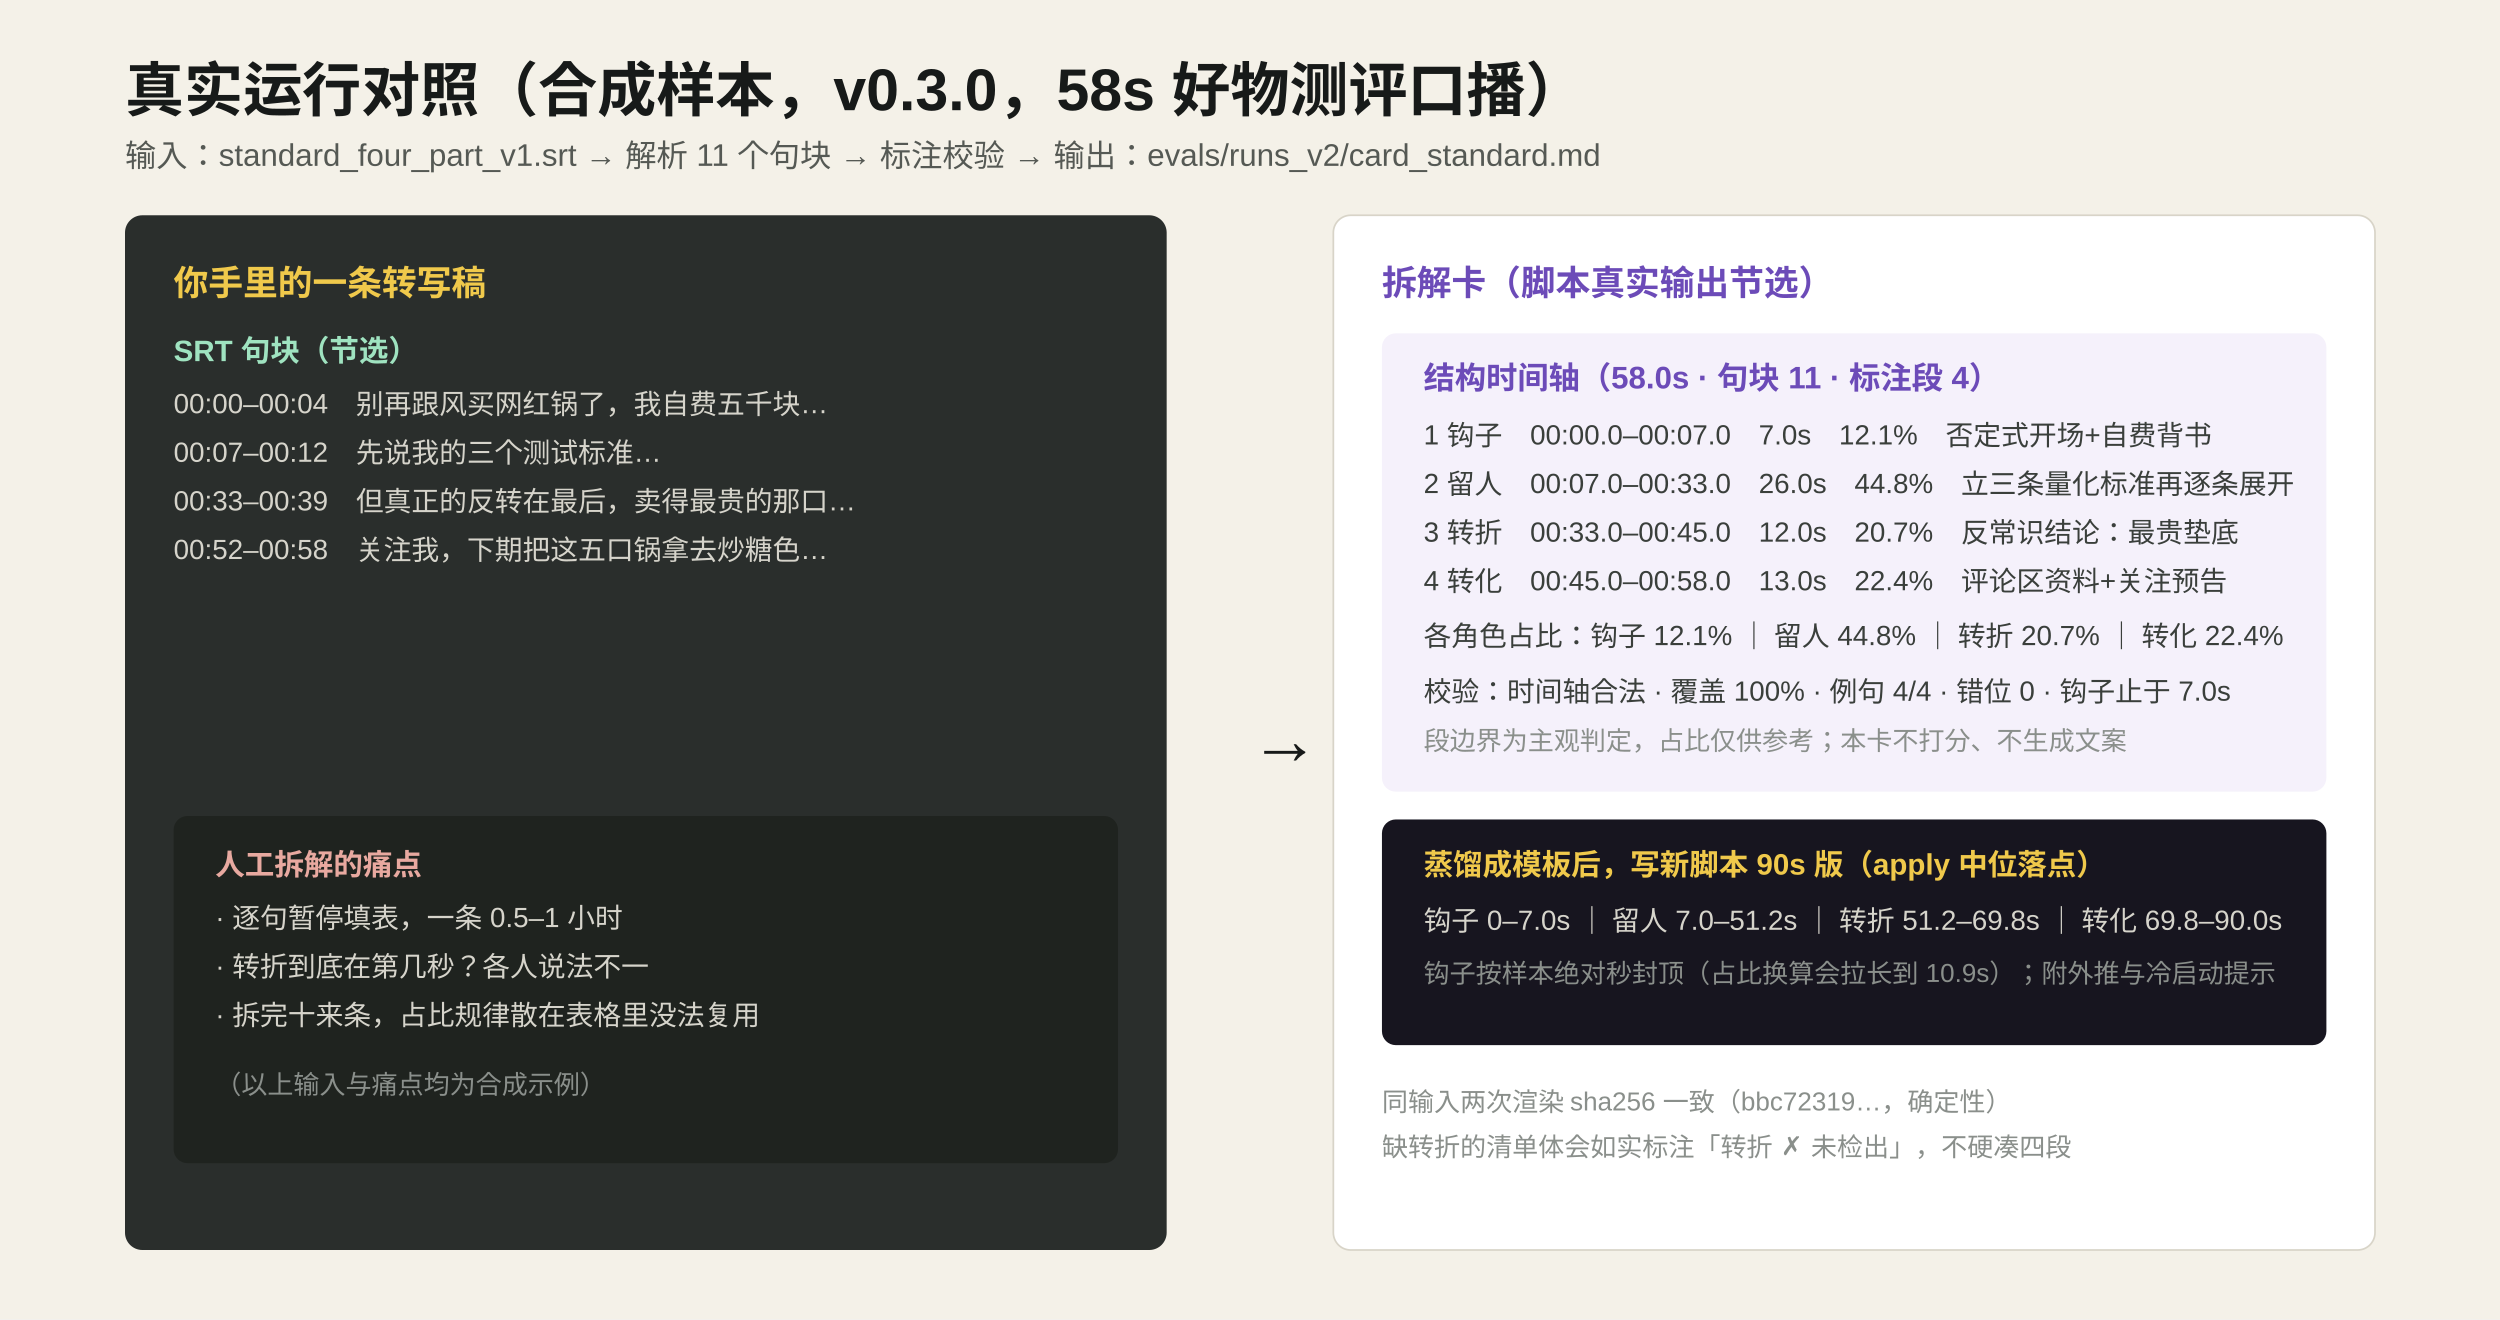
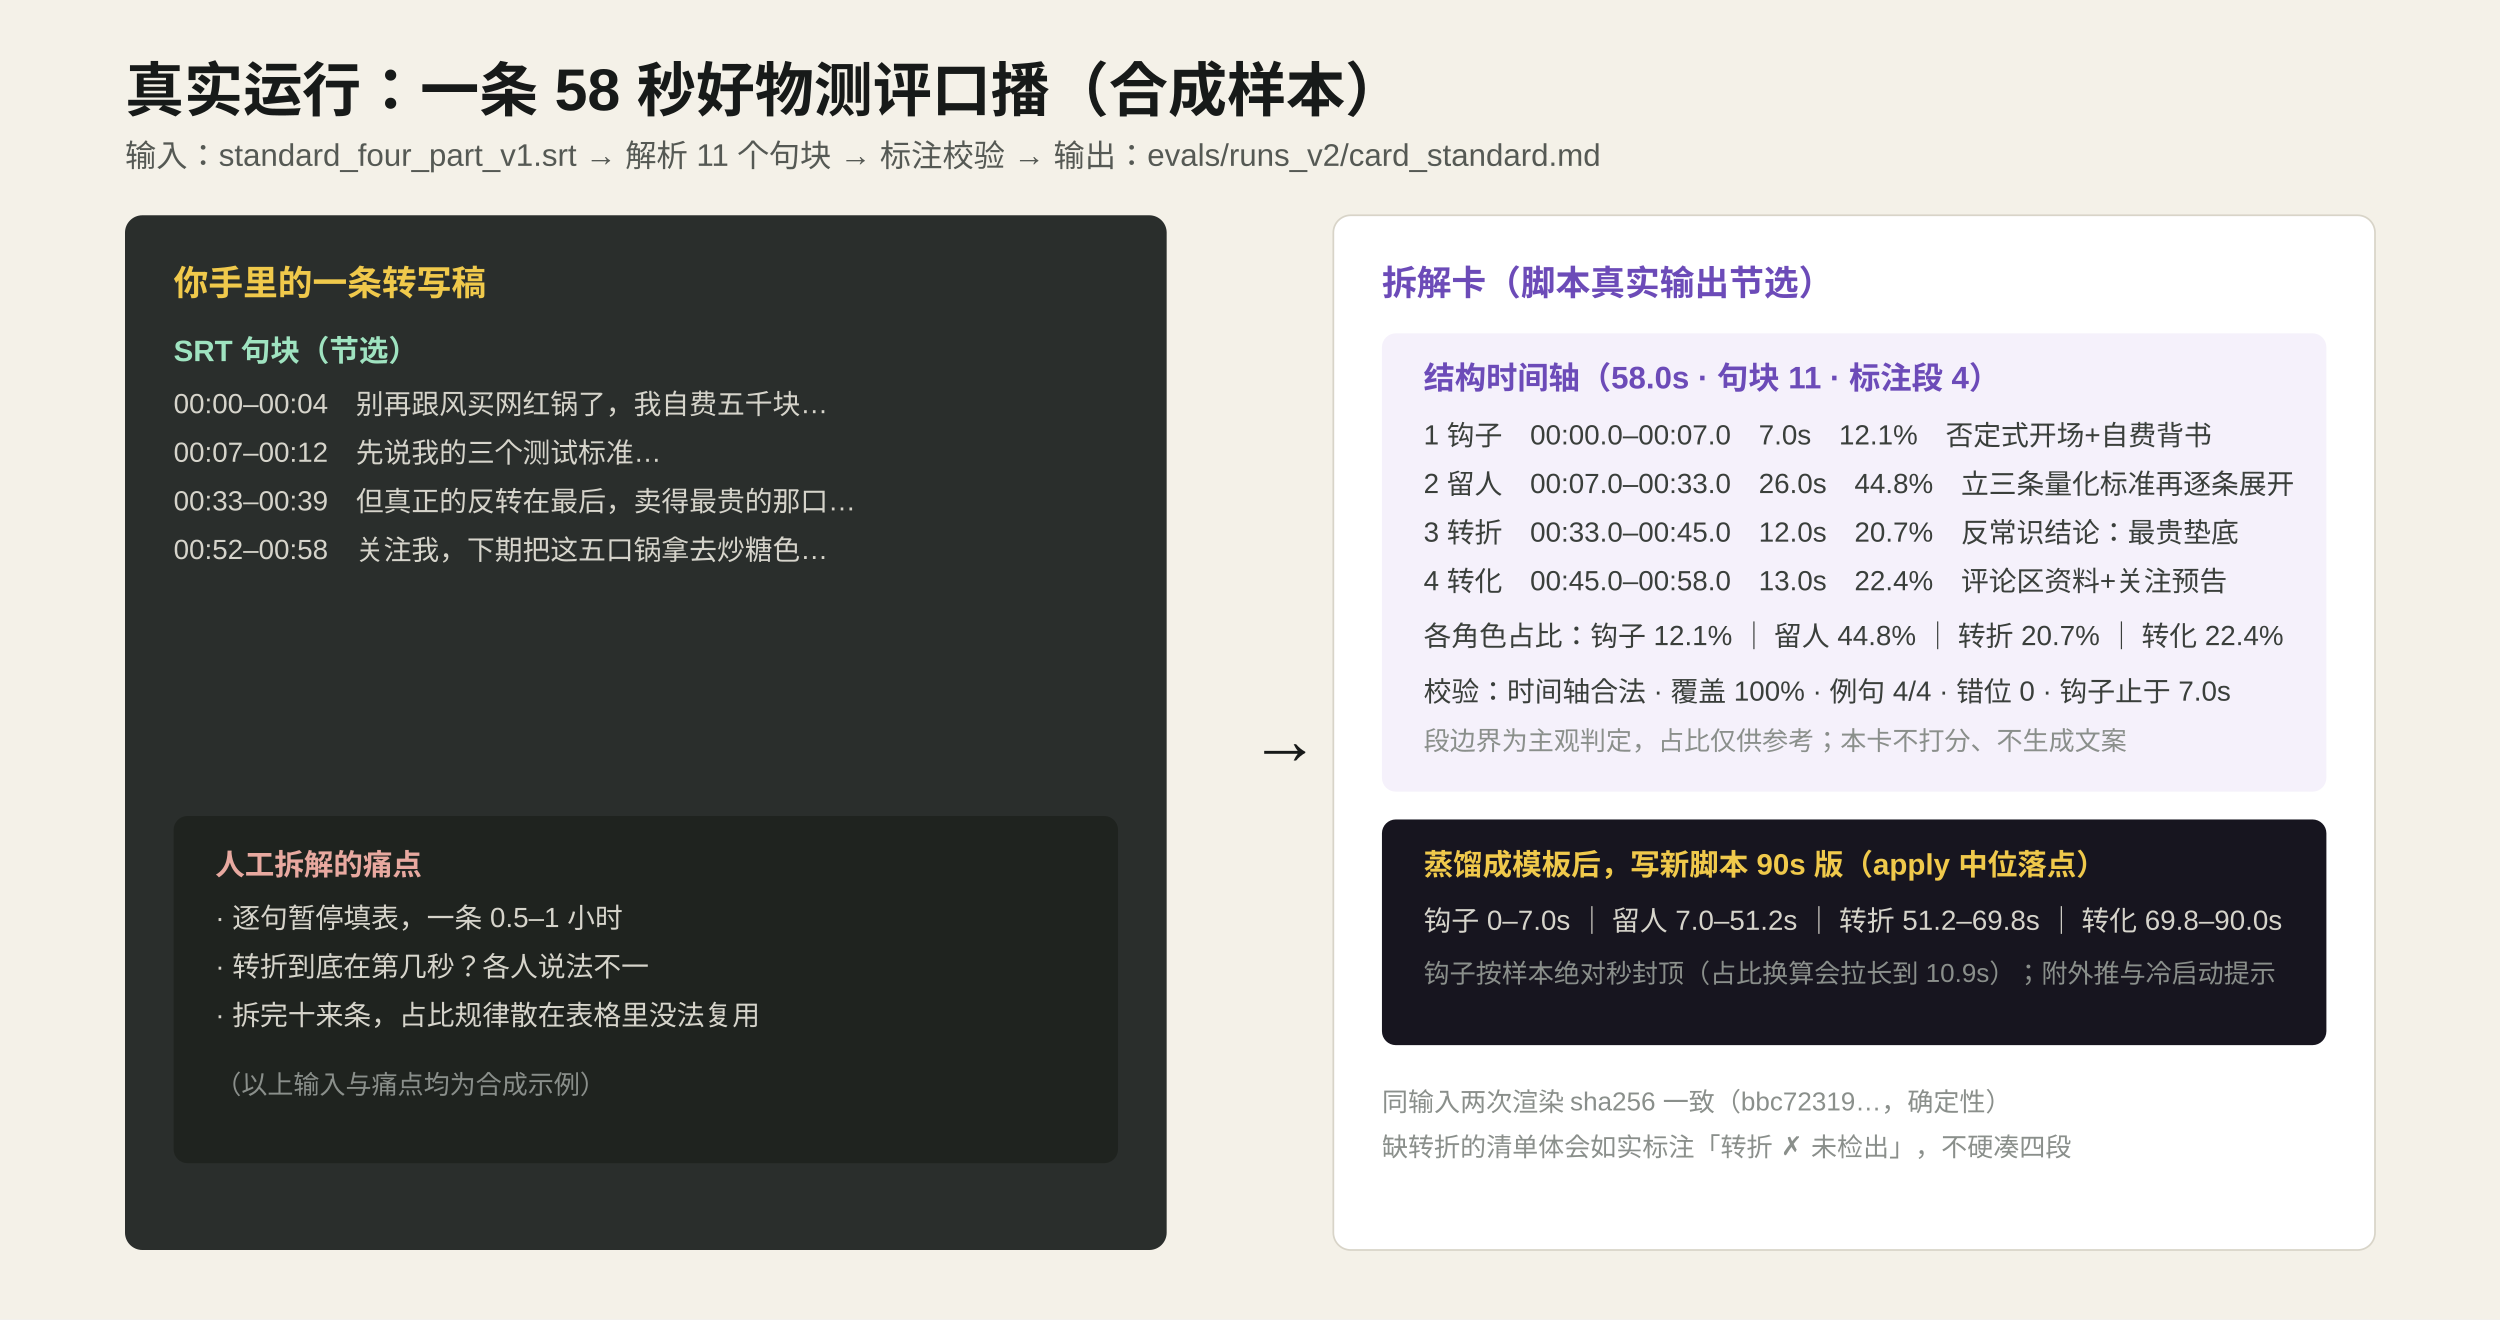
<svg xmlns="http://www.w3.org/2000/svg" width="1440" height="760" viewBox="0 0 1440 760" role="img" aria-labelledby="t d">
  <rect width="1440" height="760" fill="#F4F1E8" />
-   <text x="72" y="64" fill="#171A19" font-family="Arial, 'PingFang SC', sans-serif" font-size="34" font-weight="800">真实运行对照（合成样本，v0.3.0，58s 好物测评口播）</text>
+   <text x="72" y="64" fill="#171A19" font-family="Arial, 'PingFang SC', sans-serif" font-size="34" font-weight="800">真实运行：一条 58 秒好物测评口播（合成样本）</text>
  <text x="72" y="96" fill="#555954" font-family="Arial, 'PingFang SC', sans-serif" font-size="18">输入：standard_four_part_v1.srt → 解析 11 个句块 → 标注校验 → 输出：evals/runs_v2/card_standard.md</text>
  <rect x="72" y="124" width="600" height="596" rx="10" fill="#2A2E2C" />
  <text x="100" y="170" fill="#F0C94B" font-family="Arial, 'PingFang SC', sans-serif" font-size="20" font-weight="700">你手里的一条转写稿</text>
  <text x="100" y="208" fill="#9FE3C0" font-family="Arial, 'PingFang SC', sans-serif" font-size="17" font-weight="700">SRT 句块（节选）</text>
  <text x="100" y="238" fill="#D6D4CB" font-family="Arial, 'PingFang SC', sans-serif" font-size="16">00:00–00:04　别再跟风买网红锅了，我自费五千块…</text>
  <text x="100" y="266" fill="#D6D4CB" font-family="Arial, 'PingFang SC', sans-serif" font-size="16">00:07–00:12　先说我的三个测试标准…</text>
  <text x="100" y="294" fill="#D6D4CB" font-family="Arial, 'PingFang SC', sans-serif" font-size="16">00:33–00:39　但真正的反转在最后，卖得最贵的那口…</text>
  <text x="100" y="322" fill="#D6D4CB" font-family="Arial, 'PingFang SC', sans-serif" font-size="16">00:52–00:58　关注我，下期把这五口锅拿去炒糖色…</text>
  <rect x="100" y="470" width="544" height="200" rx="8" fill="#1F231F" />
  <text x="124" y="504" fill="#E8A9A0" font-family="Arial, 'PingFang SC', sans-serif" font-size="17" font-weight="700">人工拆解的痛点</text>
  <text x="124" y="534" fill="#D6D4CB" font-family="Arial, 'PingFang SC', sans-serif" font-size="16">· 逐句暂停填表，一条 0.5–1 小时</text>
  <text x="124" y="562" fill="#D6D4CB" font-family="Arial, 'PingFang SC', sans-serif" font-size="16">· 转折到底在第几秒？各人说法不一</text>
  <text x="124" y="590" fill="#D6D4CB" font-family="Arial, 'PingFang SC', sans-serif" font-size="16">· 拆完十来条，占比规律散在表格里没法复用</text>
  <text x="124" y="630" fill="#8A8F8B" font-family="Arial, 'PingFang SC', sans-serif" font-size="15">（以上输入与痛点均为合成示例）</text>
  <text x="720" y="440" fill="#171A19" font-family="Arial, 'PingFang SC', sans-serif" font-size="40" font-weight="800">→</text>
  <rect x="768" y="124" width="600" height="596" rx="10" fill="#FFFFFF" stroke="#D8D4C8" />
  <text x="796" y="170" fill="#6C4BB8" font-family="Arial, 'PingFang SC', sans-serif" font-size="20" font-weight="700">拆解卡（脚本真实输出节选）</text>
  <rect x="796" y="192" width="544" height="264" rx="8" fill="#F5F1FB" />
  <text x="820" y="224" fill="#6C4BB8" font-family="Arial, 'PingFang SC', sans-serif" font-size="18" font-weight="700">结构时间轴（58.0s · 句块 11 · 标注段 4）</text>
  <text x="820" y="256" fill="#3A3F3B" font-family="Arial, 'PingFang SC', sans-serif" font-size="16">1 钩子　00:00.0–00:07.0　7.0s　12.1%　否定式开场+自费背书</text>
  <text x="820" y="284" fill="#3A3F3B" font-family="Arial, 'PingFang SC', sans-serif" font-size="16">2 留人　00:07.0–00:33.0　26.0s　44.8%　立三条量化标准再逐条展开</text>
  <text x="820" y="312" fill="#3A3F3B" font-family="Arial, 'PingFang SC', sans-serif" font-size="16">3 转折　00:33.0–00:45.0　12.0s　20.7%　反常识结论：最贵垫底</text>
  <text x="820" y="340" fill="#3A3F3B" font-family="Arial, 'PingFang SC', sans-serif" font-size="16">4 转化　00:45.0–00:58.0　13.0s　22.4%　评论区资料+关注预告</text>
  <text x="820" y="372" fill="#3A3F3B" font-family="Arial, 'PingFang SC', sans-serif" font-size="16">各角色占比：钩子 12.1% ｜ 留人 44.8% ｜ 转折 20.7% ｜ 转化 22.4%</text>
  <text x="820" y="404" fill="#3A3F3B" font-family="Arial, 'PingFang SC', sans-serif" font-size="16">校验：时间轴合法 · 覆盖 100% · 例句 4/4 · 错位 0 · 钩子止于 7.0s</text>
  <text x="820" y="432" fill="#8A8F8B" font-family="Arial, 'PingFang SC', sans-serif" font-size="15">段边界为主观判定，占比仅供参考；本卡不打分、不生成文案</text>
  <rect x="796" y="472" width="544" height="130" rx="8" fill="#17151F" />
  <text x="820" y="504" fill="#F0C94B" font-family="Arial, 'PingFang SC', sans-serif" font-size="17" font-weight="700">蒸馏成模板后，写新脚本 90s 版（apply 中位落点）</text>
  <text x="820" y="536" fill="#D6D4CB" font-family="Arial, 'PingFang SC', sans-serif" font-size="16">钩子 0–7.0s ｜ 留人 7.0–51.2s ｜ 转折 51.2–69.8s ｜ 转化 69.8–90.0s</text>
  <text x="820" y="566" fill="#8A8F8B" font-family="Arial, 'PingFang SC', sans-serif" font-size="15">钩子按样本绝对秒封顶（占比换算会拉长到 10.9s）；附外推与冷启动提示</text>
  <text x="796" y="640" fill="#8A8F8B" font-family="Arial, 'PingFang SC', sans-serif" font-size="15">同输入两次渲染 sha256 一致（bbc72319…，确定性）</text>
  <text x="796" y="666" fill="#8A8F8B" font-family="Arial, 'PingFang SC', sans-serif" font-size="15">缺转折的清单体会如实标注「转折 ✗ 未检出」，不硬凑四段</text>
</svg>
